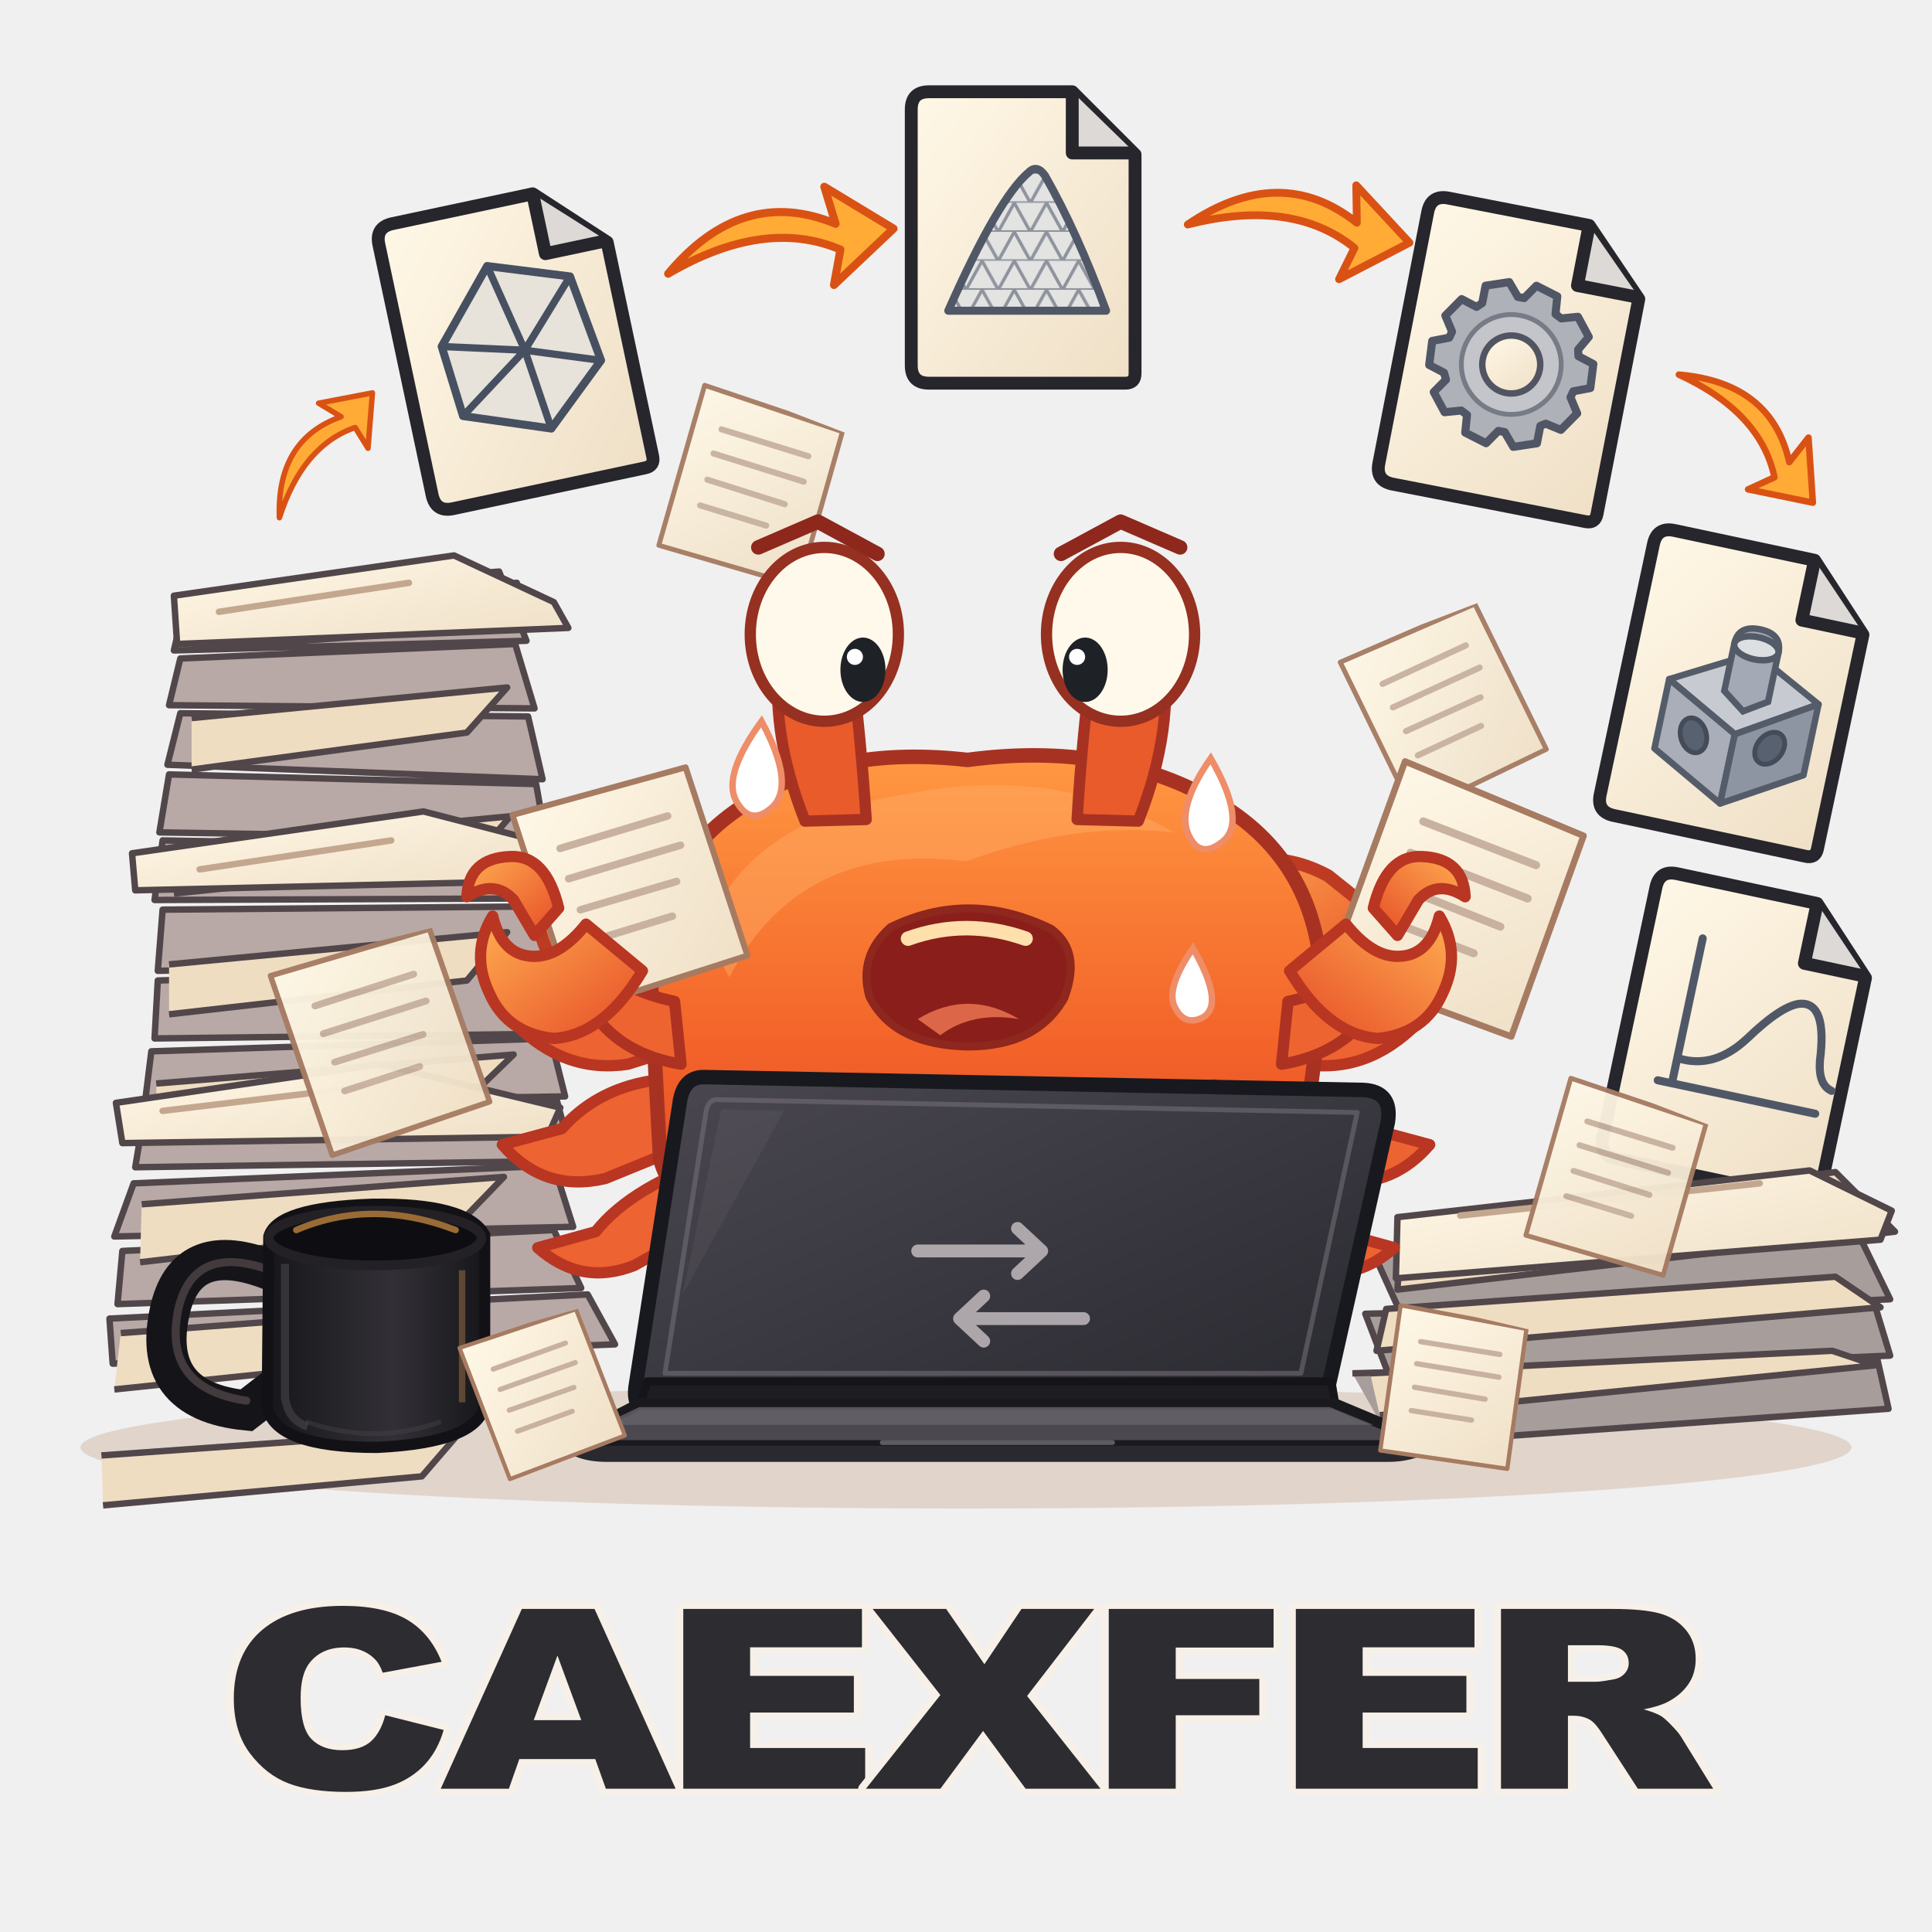
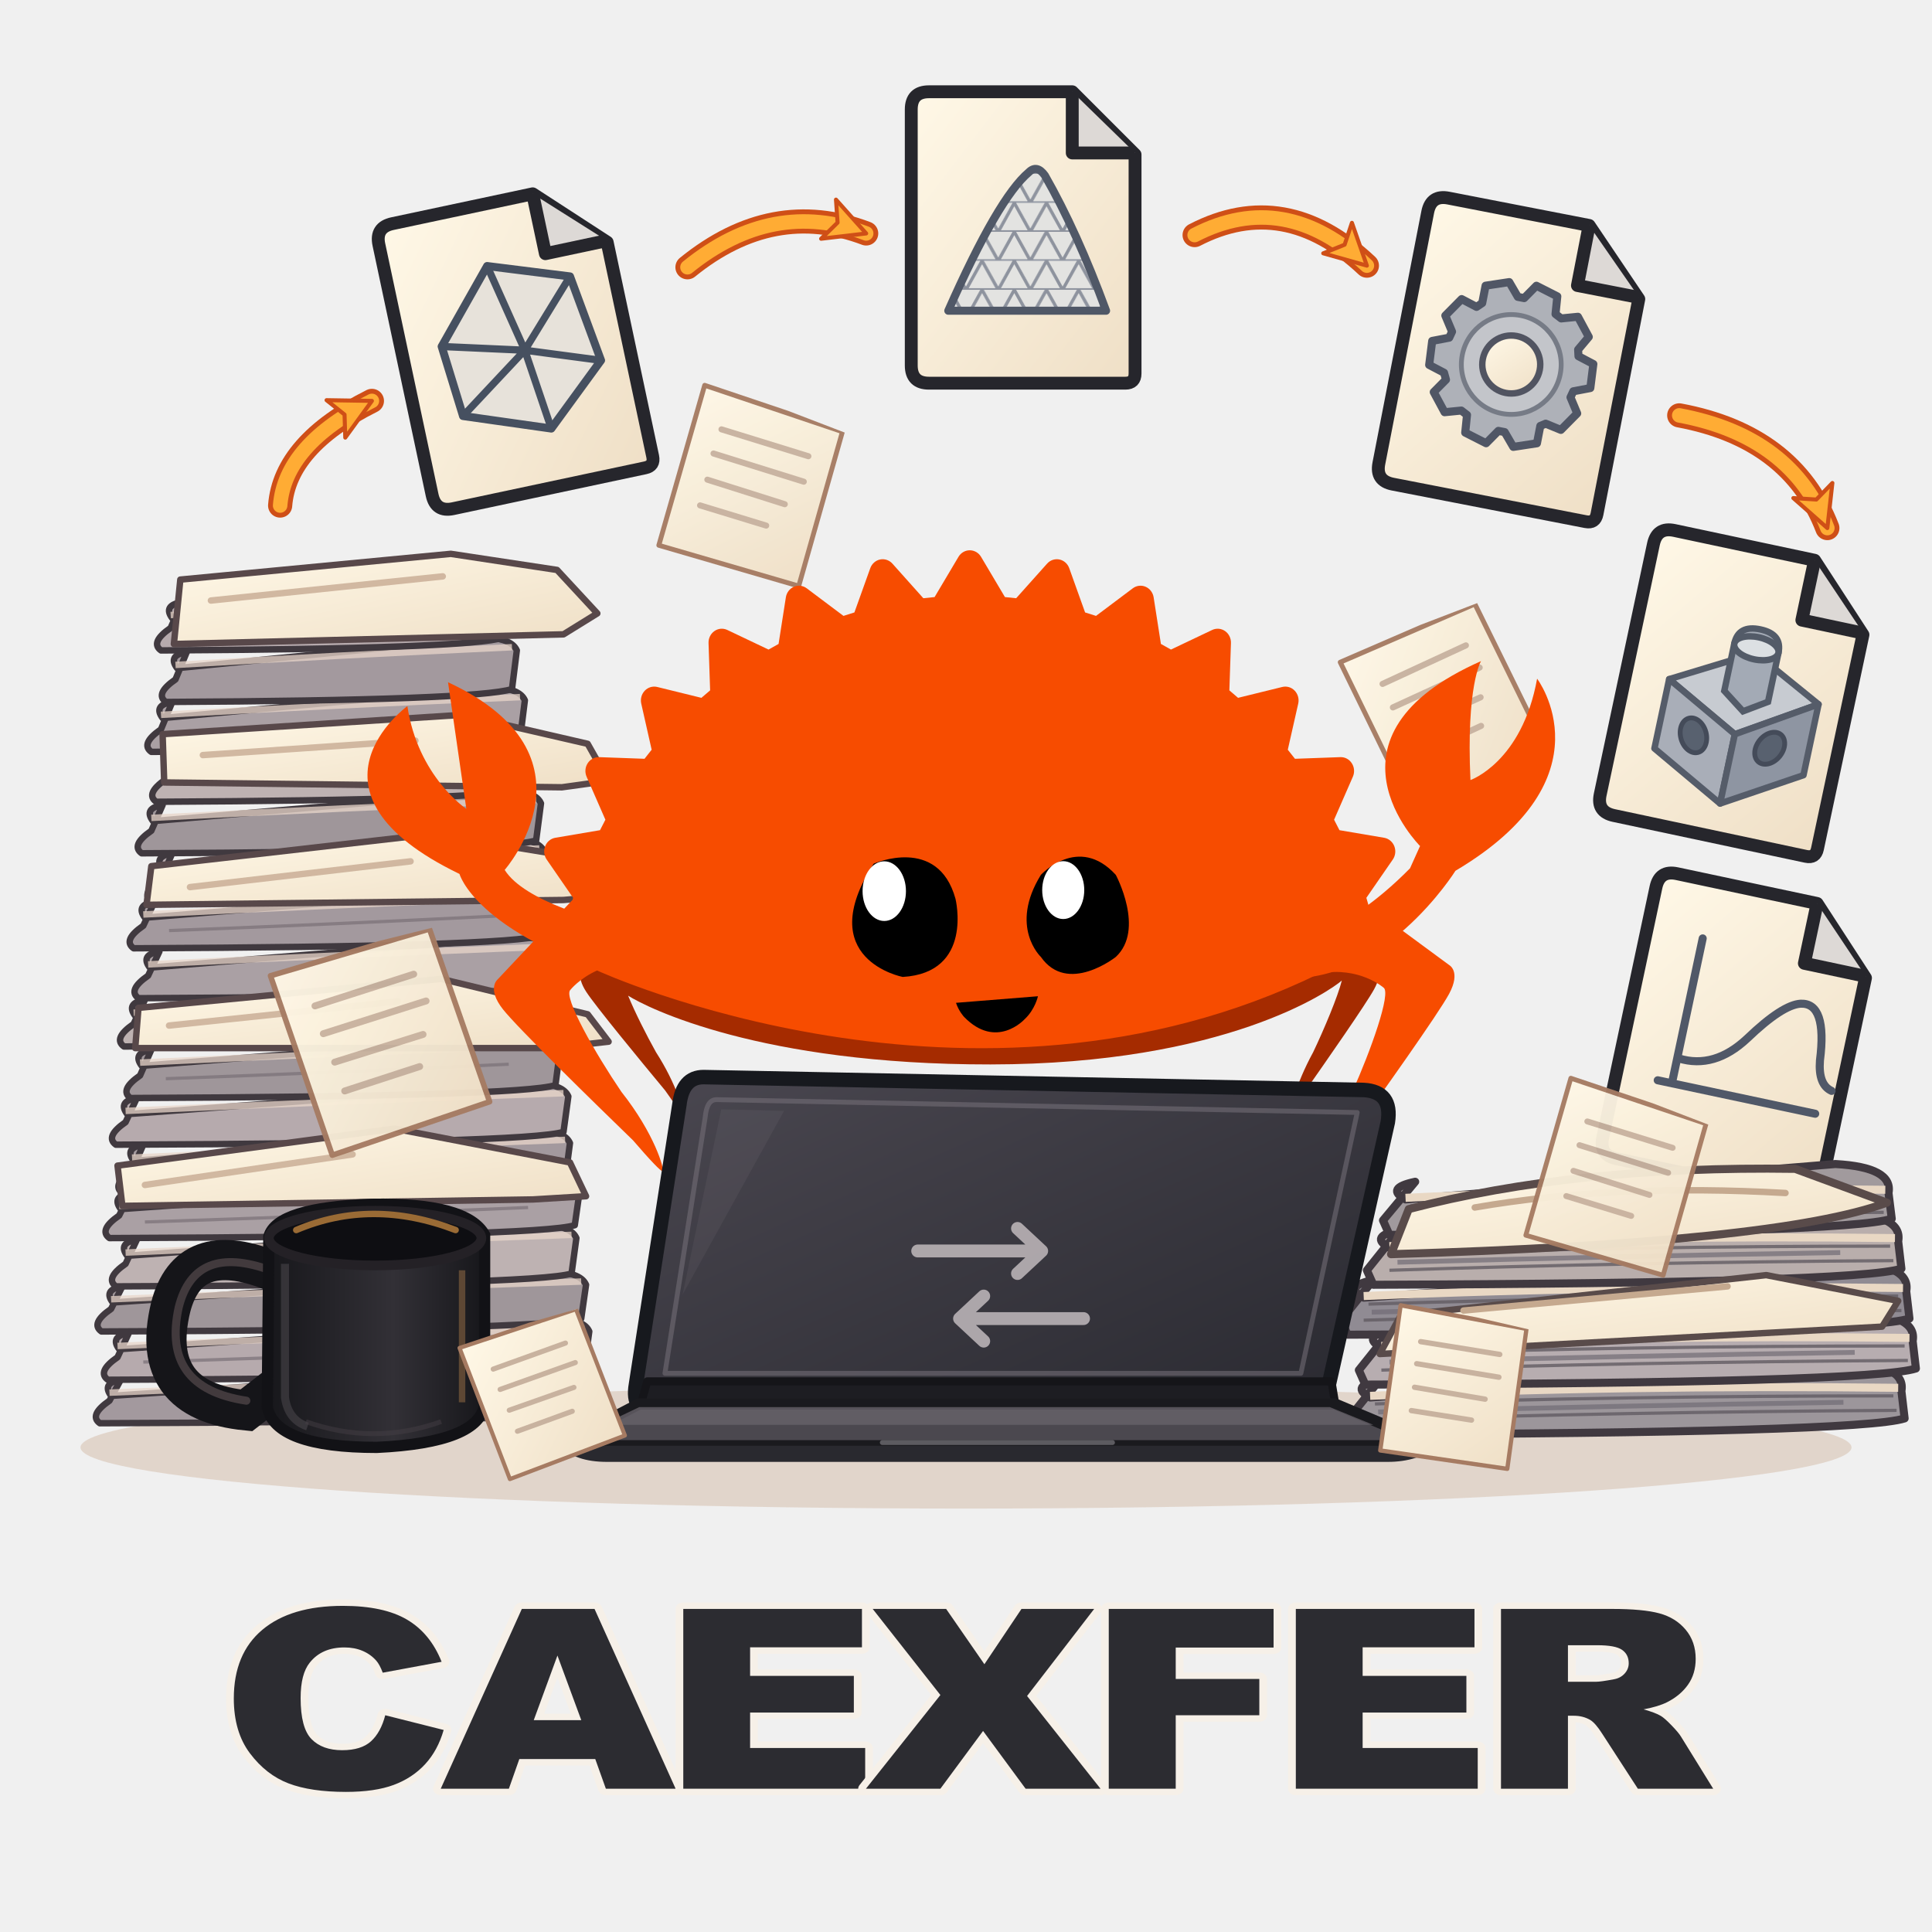
<svg xmlns="http://www.w3.org/2000/svg" xmlns:xlink="http://www.w3.org/1999/xlink" viewBox="0 0 1200 1200" role="img" aria-labelledby="title desc">
  <defs>
-     <linearGradient id="shell" x1="0" y1="0" x2="0" y2="1">
-       <stop stop-color="#ff9842" />
-       <stop offset=".55" stop-color="#f36329" />
-       <stop offset="1" stop-color="#d94325" />
-     </linearGradient>
-     <linearGradient id="claw" x1="0" y1="0" x2="1" y2="1">
-       <stop stop-color="#ffad51" />
-       <stop offset="1" stop-color="#e64b26" />
-     </linearGradient>
    <linearGradient id="mug-shade" x1="0" y1="0" x2="1" y2="0">
      <stop stop-color="#17171b" />
      <stop offset=".58" stop-color="#323036" />
      <stop offset="1" stop-color="#17171b" />
    </linearGradient>
    <linearGradient id="page" x1="0" y1="0" x2="1" y2="1">
      <stop stop-color="#fff8e7" />
      <stop offset="1" stop-color="#efdfc6" />
    </linearGradient>
    <linearGradient id="screen" x1="0" y1="0" x2="1" y2="1">
      <stop stop-color="#4a4750" />
      <stop offset="1" stop-color="#292930" />
    </linearGradient>
    <symbol id="file" viewBox="0 0 150 190">
      <path d="M17 5H106L145 44V180Q145 186 139 186H17Q6 186 6 175V16Q6 5 17 5Z" fill="url(#page)" stroke="#26262c" stroke-width="8" stroke-linejoin="round" />
      <path d="M106 5V43H145" fill="#ddd9d6" stroke="#26262c" stroke-width="8" stroke-linejoin="round" />
    </symbol>
    <symbol id="sheet" viewBox="0 0 140 145">
      <path d="M4 5 124 0 136 132 16 142Z" fill="url(#page)" stroke="#a67b62" stroke-width="4" stroke-linejoin="round" />
      <path d="M30 34 105 29M31 55 109 50M34 77 101 73M36 99 93 95" fill="none" stroke="#c8b29f" stroke-width="5" stroke-linecap="round" />
    </symbol>
-     <symbol id="arrow" viewBox="0 0 155 80">
-       <path d="M7 65Q53 10 111 34L104 11 147 37 110 72 114 50Q67 30 7 65Z" fill="#ffab36" stroke="#d95214" stroke-width="5" stroke-linejoin="round" />
-     </symbol>
+     <marker id="arrowhead" viewBox="0 0 30 30" refX="27" refY="15" markerWidth="30" markerHeight="30" orient="auto" markerUnits="userSpaceOnUse">
+       <path d="M2 2 27 15 2 28 8 15Z" fill="#ffac34" stroke="#cf4f17" stroke-width="2.5" stroke-linejoin="round" />
+     </marker>
    <pattern id="tri-mesh" width="20" height="18" patternUnits="userSpaceOnUse">
      <path d="M0 18 10 0 20 18M0 18h20" fill="none" stroke="#8d929d" stroke-width="2" />
    </pattern>
  </defs>
-   <g id="arrows">
-     <use xlink:href="#arrow" x="145" y="240" width="105" height="75" transform="rotate(-42 197 277)" />
-     <use xlink:href="#arrow" x="408" y="105" width="155" height="80" />
-     <use xlink:href="#arrow" x="735" y="95" width="150" height="80" transform="rotate(16 810 135)" />
-     <use xlink:href="#arrow" x="1030" y="225" width="125" height="85" transform="rotate(55 1092 267)" />
+   <g id="arrows" fill="none" stroke-linecap="round">
+     <path d="M174 314 Q177 276 231 249" stroke="#cf4f17" stroke-width="15" />
+     <path d="M174 314 Q177 276 231 249" stroke="#ffac34" stroke-width="9" marker-end="url(#arrowhead)" />
+     <path d="M427 166 Q480 123 538 145" stroke="#cf4f17" stroke-width="15" />
+     <path d="M427 166 Q480 123 538 145" stroke="#ffac34" stroke-width="9" marker-end="url(#arrowhead)" />
+     <path d="M742 146 Q798 117 849 165" stroke="#cf4f17" stroke-width="15" />
+     <path d="M742 146 Q798 117 849 165" stroke="#ffac34" stroke-width="9" marker-end="url(#arrowhead)" />
+     <path d="M1043 258 Q1113 271 1135 328" stroke="#cf4f17" stroke-width="15" />
+     <path d="M1043 258 Q1113 271 1135 328" stroke="#ffac34" stroke-width="9" marker-end="url(#arrowhead)" />
  </g>
  <g id="mesh-card" transform="rotate(-12 320 228)">
    <use xlink:href="#file" x="247" y="120" width="150" height="190" />
    <path d="M278 206 316 163 365 180 373 235 334 270 282 251Z" fill="#e7e2da" stroke="#465060" stroke-width="5" stroke-linejoin="round" />
    <path d="M278 206 328 219 316 163m12 56 37-39m-37 39 45 16m-45-16 6 51m-6-51-46 32m46-32-50-13" fill="none" stroke="#465060" stroke-width="4.5" stroke-linejoin="round" stroke-linecap="round" />
    <circle cx="328" cy="219" r="4" fill="#465060" />
  </g>
  <g id="triangle-card">
    <use xlink:href="#file" x="560" y="52" width="150" height="190" />
    <path d="M589 193Q620 123 639 107q5-5 10 2 20 35 38 84Z" fill="#e3e3e1" />
    <path d="M589 193Q620 123 639 107q5-5 10 2 20 35 38 84Z" fill="url(#tri-mesh)" />
    <path d="M589 193Q620 123 639 107q5-5 10 2 20 35 38 84Z" fill="none" stroke="#505867" stroke-width="5" stroke-linejoin="round" />
  </g>
  <g id="gear-card" transform="rotate(11 942 225)">
    <use xlink:href="#file" x="864" y="128" width="150" height="190" />
    <path d="M939 185 945 176 959 180 960 191 964 193 974 190 983 201 978 210 979 214 989 217 990 232 980 236 979 240 985 249 977 261 967 259 964 261 964 272 950 277 943 269 939 269 933 278 919 274 918 263 914 261 904 264 895 253 901 244 899 240 889 237 888 222 898 218 899 214 893 205 901 193 911 196 914 193 914 182 928 177 935 185Z" fill="#aeb1b8" stroke="#505665" stroke-width="5" stroke-linejoin="round" />
    <circle cx="939" cy="227" r="31" fill="#c3c5ca" stroke="#767b86" stroke-width="3" />
    <circle cx="939" cy="227" r="18" fill="url(#page)" stroke="#515461" stroke-width="4" />
  </g>
  <g id="cad-card" transform="rotate(12 1080 430)">
    <use xlink:href="#file" x="1003" y="335" width="150" height="190" />
    <path d="m1036 431 49-27 45 23-47 29Z" fill="#c7cbd1" stroke="#555c69" stroke-width="4" stroke-linejoin="round" />
    <path d="m1036 431 47 25v44l-47-25Z" fill="#a9aeb8" stroke="#555c69" stroke-width="4" stroke-linejoin="round" />
    <path d="m1083 456 47-29v45l-47 28Z" fill="#8e95a2" stroke="#555c69" stroke-width="4" stroke-linejoin="round" />
    <path d="M1071 431v-30q0-12 14-12t14 12v31l-14 9Z" fill="#a3aab5" stroke="#535b68" stroke-width="4" />
    <ellipse cx="1085" cy="401" rx="14" ry="7" fill="#dce0e3" stroke="#535b68" stroke-width="4" />
    <ellipse cx="1058" cy="462" rx="8" ry="11" transform="rotate(-27 1058 462)" fill="#58616f" stroke="#444b59" stroke-width="3" />
    <ellipse cx="1106" cy="460" rx="8" ry="11" transform="rotate(27 1106 460)" fill="#58616f" stroke="#444b59" stroke-width="3" />
  </g>
  <g id="plot-card" transform="rotate(12 1081 641)">
    <use xlink:href="#file" x="1005" y="548" width="150" height="190" />
    <path d="M1037 681h100m-91-1v-91" fill="none" stroke="#505868" stroke-width="5" stroke-linecap="round" stroke-linejoin="round" />
    <path d="M1047 665q23 2 39-21 17-25 28-28 16-4 19 32 2 15 11 17" fill="none" stroke="#505868" stroke-width="5" stroke-linecap="round" stroke-linejoin="round" />
  </g>
  <g id="paper-stacks">
    <ellipse cx="600" cy="899" rx="550" ry="38" fill="#d9c5b5" opacity=".62" />
-     <g stroke="#51474a" stroke-width="4" stroke-linejoin="round">
-       <path d="M68 819 365 804 382 835 70 847ZM76 777 344 764 361 800 73 810ZM83 735 344 724 356 762 71 768ZM89 695 346 684 356 721 84 725ZM94 653 342 645 351 681 90 685ZM98 609 340 602 350 642 96 645ZM101 565 335 563 345 598 98 603ZM101 522 334 526 340 558 96 559ZM105 481 333 487 339 521 99 517ZM112 443 328 445 337 484 104 475ZM112 409 320 400 332 440 105 438ZM116 370 310 355 327 398 108 404Z" fill="#b8a9a6" />
-       <path d="m132 380 189-18-24 28-178 13m0 43 196-19-25 28-171 23m-22 50 220-21-25 29-184 19m-3 44 210-20-25 30-185 21m-8 43 222-18-31 30-190 20m-10 43 225-17-29 30-197 23m-12 44 225-17-27 31-202 21m-8 41 224-16-25 29-198 18" fill="#efddc2" />
-       <path d="m853 778 302-10 19 39-302 13Zm-5 38 316-7 10 33-311 13Zm-8 37 326-9 7 31-308 22" fill="#a79e9c" />
-       <path d="m870 764 270-36 37 37-309 36Zm-9 49 279-20 28 19-313 27Zm-10 40 287-14 27 9-308 31" fill="#efddc2" />
-     </g>
-     <g fill="url(#page)" stroke="#51474a" stroke-width="4" stroke-linejoin="round">
-       <path d="M108 370 282 345l62 29 9 16-243 10Z" />
-       <path d="M82 530 263 504l89 23-8 20-260 6Z" />
-       <path d="M72 685 236 661l112 27-8 18-264 4Z" />
-       <path d="M868 756 1124 727l51 25-7 18-301 24Z" />
-     </g>
-     <path d="m136 380 118-18m-130 178 119-18m-142 168 125-15m681 80 186-20" fill="none" stroke="#c4a78f" stroke-width="4" stroke-linecap="round" />
+     <g id="left-stack" stroke-linejoin="round">
+       <path d="M75 857 Q63 859 69 867 L351 848 Q366 849 369 856 L366 876 Q344 883 62 884 Q55 879 68 870Z" fill="#a3999e" stroke="#40393f" stroke-width="4" />
+       <path d="M68 865 Q213 859 366 854" fill="none" stroke="#e8d6c9" stroke-width="4" opacity=".75" />
+       <path d="M80 828 Q68 830 74 838 L348 819 Q363 820 366 827 L363 849 Q341 856 67 857 Q60 852 73 843Z" fill="#b6aaad" stroke="#40393f" stroke-width="4" />
+       <path d="M73 836 Q214 830 363 825" fill="none" stroke="#e8d6c9" stroke-width="4" opacity=".75" />
+       <path d="M89 846 Q214 842 334 837" fill="none" stroke="#796f76" stroke-width="2" opacity=".7" />
+       <path d="M76 799 Q64 801 70 809 L346 790 Q361 791 364 798 L361 819 Q339 826 63 827 Q56 822 69 813Z" fill="#9f969a" stroke="#40393f" stroke-width="4" />
+       <path d="M69 807 Q211 801 361 796" fill="none" stroke="#e8d6c9" stroke-width="4" opacity=".75" />
+       <path d="M85 770 Q73 772 79 780 L340 761 Q355 762 358 769 L355 791 Q333 798 72 799 Q65 794 78 785Z" fill="#beb2b2" stroke="#40393f" stroke-width="4" />
+       <path d="M78 778 Q212 772 355 767" fill="none" stroke="#e8d6c9" stroke-width="4" opacity=".75" />
+       <path d="M81 741 Q69 743 75 751 L342 732 Q357 733 360 740 L357 761 Q335 768 68 769 Q61 764 74 755Z" fill="#aaa0a4" stroke="#40393f" stroke-width="4" />
+       <path d="M74 749 Q211 743 357 738" fill="none" stroke="#e8d6c9" stroke-width="4" opacity=".75" />
+       <path d="M90 759 Q211 755 328 750" fill="none" stroke="#796f76" stroke-width="2" opacity=".7" />
+       <path d="M89 711 Q77 713 83 721 L336 702 Q351 703 354 710 L351 733 Q329 740 76 741 Q69 736 82 727Z" fill="#a3999e" stroke="#40393f" stroke-width="4" />
+       <path d="M82 719 Q212 713 351 708" fill="none" stroke="#e8d6c9" stroke-width="4" opacity=".75" />
+       <path d="M85 682 Q73 684 79 692 L335 673 Q350 674 353 681 L350 703 Q328 710 72 711 Q65 706 78 697Z" fill="#b6aaad" stroke="#40393f" stroke-width="4" />
+       <path d="M78 690 Q210 684 350 679" fill="none" stroke="#e8d6c9" stroke-width="4" opacity=".75" />
+       <path d="M94 652 Q82 654 88 662 L330 643 Q345 644 348 651 L345 674 Q323 681 81 682 Q74 677 87 668Z" fill="#9f969a" stroke="#40393f" stroke-width="4" />
+       <path d="M87 660 Q212 654 345 649" fill="none" stroke="#e8d6c9" stroke-width="4" opacity=".75" />
+       <path d="M103 670 Q212 666 316 661" fill="none" stroke="#796f76" stroke-width="2" opacity=".7" />
+       <path d="M90 621 Q78 623 84 631 L331 612 Q346 613 349 620 L346 642 Q324 649 77 650 Q70 645 83 636Z" fill="#beb2b2" stroke="#40393f" stroke-width="4" />
+       <path d="M83 629 Q210 623 346 618" fill="none" stroke="#e8d6c9" stroke-width="4" opacity=".75" />
+       <path d="M99 591 Q87 593 93 601 L325 582 Q340 583 343 590 L340 612 Q318 619 86 620 Q79 615 92 606Z" fill="#aaa0a4" stroke="#40393f" stroke-width="4" />
+       <path d="M92 599 Q212 593 340 588" fill="none" stroke="#e8d6c9" stroke-width="4" opacity=".75" />
+       <path d="M96 560 Q84 562 90 570 L322 551 Q337 552 340 559 L337 581 Q315 588 83 589 Q76 584 89 575Z" fill="#a3999e" stroke="#40393f" stroke-width="4" />
+       <path d="M89 568 Q209 562 337 557" fill="none" stroke="#e8d6c9" stroke-width="4" opacity=".75" />
+       <path d="M105 578 Q209 574 308 569" fill="none" stroke="#796f76" stroke-width="2" opacity=".7" />
+       <path d="M107 530 Q95 532 101 540 L320 521 Q335 522 338 529 L335 552 Q313 559 94 560 Q87 555 100 546Z" fill="#b6aaad" stroke="#40393f" stroke-width="4" />
+       <path d="M100 538 Q213 532 335 527" fill="none" stroke="#e8d6c9" stroke-width="4" opacity=".75" />
+       <path d="M101 500 Q89 502 95 510 L318 491 Q333 492 336 499 L333 522 Q311 529 88 530 Q81 525 94 516Z" fill="#9f969a" stroke="#40393f" stroke-width="4" />
+       <path d="M94 508 Q209 502 333 497" fill="none" stroke="#e8d6c9" stroke-width="4" opacity=".75" />
+       <path d="M110 468 Q98 470 104 478 L310 459 Q325 460 328 467 L325 490 Q303 497 97 498 Q90 493 103 484Z" fill="#beb2b2" stroke="#40393f" stroke-width="4" />
+       <path d="M103 476 Q210 470 325 465" fill="none" stroke="#e8d6c9" stroke-width="4" opacity=".75" />
+       <path d="M119 486 Q210 482 296 477" fill="none" stroke="#796f76" stroke-width="2" opacity=".7" />
+       <path d="M107 436 Q95 438 101 446 L308 427 Q323 428 326 435 L323 459 Q301 466 94 467 Q87 462 100 453Z" fill="#aaa0a4" stroke="#40393f" stroke-width="4" />
+       <path d="M100 444 Q207 438 323 433" fill="none" stroke="#e8d6c9" stroke-width="4" opacity=".75" />
+       <path d="M116 405 Q104 407 110 415 L303 396 Q318 397 321 404 L318 428 Q296 435 103 436 Q96 431 109 422Z" fill="#a3999e" stroke="#40393f" stroke-width="4" />
+       <path d="M109 413 Q209 407 318 402" fill="none" stroke="#e8d6c9" stroke-width="4" opacity=".75" />
+       <path d="M113 374 Q101 376 107 384 L298 365 Q313 366 316 373 L313 396 Q291 403 100 404 Q93 399 106 390Z" fill="#b6aaad" stroke="#40393f" stroke-width="4" />
+       <path d="M106 382 Q205 376 313 371" fill="none" stroke="#e8d6c9" stroke-width="4" opacity=".75" />
+       <path d="M122 392 Q205 388 284 383" fill="none" stroke="#796f76" stroke-width="2" opacity=".7" />
+       <path d="M112 360 280 344 346 354 371 381 350 394 108 400Z" fill="url(#page)" stroke="#58484a" stroke-width="4" />
+       <path d="M101 456 287 444 365 462 378 485 349 489 102 486Z" fill="url(#page)" stroke="#58484a" stroke-width="4" />
+       <path d="M94 538 269 518 373 535 385 556 350 559 91 562Z" fill="url(#page)" stroke="#58484a" stroke-width="4" />
+       <path d="M86 626 274 608 365 630 378 647 342 651 84 651Z" fill="url(#page)" stroke="#58484a" stroke-width="4" />
+       <path d="M73 724 245 701 354 722 364 743 331 745 76 749Z" fill="url(#page)" stroke="#58484a" stroke-width="4" />
+       <path d="M131 373 275 358m-149 111 132-9m-140 91 137-16m-150 102 142-15m-157 114 129-19" fill="none" stroke="#c7aa92" stroke-width="4" stroke-linecap="round" opacity=".8" />
+     </g>
+     <g id="right-stack" stroke-linejoin="round">
+       <path d="M857 857 Q838 861 851 868 L1148 846 Q1184 848 1181 864 L1183 881 Q1155 890 841 891 L837 882Z" fill="#9c969b" stroke="#403940" stroke-width="5" />
+       <path d="M851 867 Q1009 860 1179 862" fill="none" stroke="#e9d8c4" stroke-width="5" />
+       <path d="M854 872 Q1009 867 1176 867 M851 882 Q1009 877 1178 876" fill="none" stroke="#615b63" stroke-width="2" opacity=".8" />
+       <path d="M856 877 Q1009 873 1145 871" fill="none" stroke="#706b75" stroke-width="3" opacity=".7" />
+       <path d="M864 826 Q845 830 858 837 L1155 815 Q1191 817 1188 833 L1190 850 Q1162 859 848 860 L844 851Z" fill="#b7adb0" stroke="#403940" stroke-width="5" />
+       <path d="M858 836 Q1016 829 1186 831" fill="none" stroke="#e9d8c4" stroke-width="5" />
+       <path d="M861 841 Q1016 836 1183 836 M858 851 Q1016 846 1185 845" fill="none" stroke="#615b63" stroke-width="2" opacity=".8" />
+       <path d="M863 846 Q1016 842 1152 840" fill="none" stroke="#706b75" stroke-width="3" opacity=".7" />
+       <path d="M853 795 Q834 799 847 806 L1151 784 Q1187 786 1184 802 L1186 819 Q1158 828 837 829 L833 820Z" fill="#908b93" stroke="#403940" stroke-width="5" />
+       <path d="M847 805 Q1009 798 1182 800" fill="none" stroke="#e9d8c4" stroke-width="5" />
+       <path d="M850 810 Q1009 805 1179 805 M847 820 Q1009 815 1181 814" fill="none" stroke="#615b63" stroke-width="2" opacity=".8" />
+       <path d="M852 815 Q1009 811 1148 809" fill="none" stroke="#706b75" stroke-width="3" opacity=".7" />
+       <path d="M869 764 Q850 768 863 775 L1146 753 Q1182 755 1179 771 L1181 788 Q1153 797 853 798 L849 789Z" fill="#b9aeac" stroke="#403940" stroke-width="5" />
+       <path d="M863 774 Q1014 767 1177 769" fill="none" stroke="#e9d8c4" stroke-width="5" />
+       <path d="M866 779 Q1014 774 1174 774 M863 789 Q1014 784 1176 783" fill="none" stroke="#615b63" stroke-width="2" opacity=".8" />
+       <path d="M868 784 Q1014 780 1143 778" fill="none" stroke="#706b75" stroke-width="3" opacity=".7" />
+       <path d="M879 734 Q860 738 873 745 L1140 723 Q1176 725 1173 741 L1175 757 Q1147 766 863 767 L859 758Z" fill="#a19a9d" stroke="#403940" stroke-width="5" />
+       <path d="M873 744 Q1016 737 1171 739" fill="none" stroke="#e9d8c4" stroke-width="5" />
+       <path d="M876 749 Q1016 744 1168 744 M873 759 Q1016 754 1170 753" fill="none" stroke="#615b63" stroke-width="2" opacity=".8" />
+       <path d="M875 751 Q978 724 1115 726 L1172 747 Q1104 772 864 779Z" fill="url(#page)" stroke="#594b4a" stroke-width="5" />
+       <path d="M870 817 1097 792 1179 808 1169 824 857 841Z" fill="url(#page)" stroke="#594b4a" stroke-width="4" />
+       <path d="M916 750 Q1003 735 1109 741m-200 73 164-15" fill="none" stroke="#c5a98f" stroke-width="4" stroke-linecap="round" />
+     </g>
  </g>
  <g id="loose-papers" opacity=".96">
    <use xlink:href="#sheet" x="413" y="250" width="106" height="109" transform="rotate(21 466 304)" />
    <use xlink:href="#sheet" x="844" y="386" width="107" height="110" transform="rotate(-21 898 441)" />
    <use xlink:href="#sheet" x="941" y="680" width="125" height="107" transform="rotate(21 1003 733)" />
    <use xlink:href="#sheet" x="177" y="586" width="120" height="125" transform="rotate(-14 237 649)" />
  </g>
-   <g id="crab">
-     <g id="crab-legs" fill="#ed6331" stroke="#b93622" stroke-width="7" stroke-linejoin="round">
-       <path d="M449 611q-59-19-91 15l-38 10q31 31 70 25l64-20Z" />
-       <path d="M438 670q-58-4-89 31l-37 10q26 30 64 21l76-31Z" />
-       <path d="M449 718q-56 18-79 47l-36 10q27 24 60 11l66-37Z" />
-       <g transform="translate(1200 0) scale(-1 1)">
-         <path d="M449 611q-59-19-91 15l-38 10q31 31 70 25l64-20Z" />
-         <path d="M438 670q-58-4-89 31l-37 10q26 30 64 21l76-31Z" />
-         <path d="M449 718q-56 18-79 47l-36 10q27 24 60 11l66-37Z" />
-       </g>
-     </g>
-     <g id="crab-arms" fill="url(#claw)" stroke="#bd3b23" stroke-width="8" stroke-linejoin="round">
-       <path d="M472 551q-53-31-97-7l-40 32q8 39 49 35l92 12Z" />
-       <path d="M728 551q53-31 97-7l40 32q-8 39-49 35l-92 12Z" />
-     </g>
-     <g id="crab-shell">
-       <path d="M405 625q-6-89 64-129 52-33 132-24 90-12 156 27 67 40 64 126l-13 95q-30 70-205 76-172-4-193-76Z" fill="url(#shell)" stroke="#a83222" stroke-width="9" stroke-linejoin="round" />
-       <path d="M438 580q25-71 126-87 92-18 165 24-61-7-129 18-103-13-147 72Z" fill="#ffae66" opacity=".45" />
-       <path d="M446 673q22 61 60 81m248-80q-22 61-60 81" fill="none" stroke="#c4472b" stroke-width="8" stroke-linecap="round" opacity=".75" />
-       <path d="M419 622q-33-7-46-24l-4 32q18 25 54 31Zm381 0q33-7 46-24l4 32q-18 25-54 31Z" fill="#ee6430" stroke="#ad3222" stroke-width="7" stroke-linejoin="round" />
-     </g>
-     <g id="crab-face">
-       <path d="M500 510q-23-58-15-109l43 3q7 57 10 105Zm169-1q3-51 10-105l43-3q8 51-15 109Z" fill="#e95b2b" stroke="#a83222" stroke-width="7" stroke-linejoin="round" />
-       <ellipse cx="512" cy="394" rx="46" ry="54" fill="#fff9eb" stroke="#963020" stroke-width="7" />
-       <ellipse cx="696" cy="394" rx="46" ry="54" fill="#fff9eb" stroke="#963020" stroke-width="7" />
-       <ellipse cx="536" cy="416" rx="14" ry="20" fill="#1e2226" />
-       <ellipse cx="674" cy="416" rx="14" ry="20" fill="#1e2226" />
-       <circle cx="531" cy="408" r="5" fill="#fff" />
-       <circle cx="669" cy="408" r="5" fill="#fff" />
-       <path d="m471 340 37-16 37 20m114 0 37-20 37 16" fill="none" stroke="#8e281c" stroke-width="9" stroke-linecap="round" stroke-linejoin="round" />
-       <path d="M553 576q49-24 100 1 19 14 8 43-17 30-60 30-46-1-61-31-7-25 13-43Z" fill="#8a1e1a" stroke="#8e271d" stroke-width="5" />
-       <path d="M564 583q36-13 73 0" fill="none" stroke="#ffdfab" stroke-width="9" stroke-linecap="round" />
-       <path d="M570 633q31-19 63 0-29-5-49 10Z" fill="#dc6748" />
-       <path d="M473 448q-24 33-16 49 9 17 23 4 14-14-7-53Zm279 23q-21 30-14 47 7 16 21 5 16-12-7-52Zm-11 118q-16 23-12 35 6 14 18 8 14-8-6-43Z" fill="#fff" stroke="#ee8d68" stroke-width="4" />
-     </g>
-     <g id="crab-papers">
-       <use xlink:href="#sheet" x="327" y="466" width="130" height="175" transform="rotate(-13 392 553)" />
-       <use xlink:href="#sheet" x="834" y="477" width="140" height="170" transform="rotate(25 904 562)" />
-     </g>
-     <g id="crab-claws" fill="url(#claw)" stroke="#b93622" stroke-width="7" stroke-linejoin="round">
-       <path d="M399 603q-24 40-55 42-29-3-40-28-12-25 2-48 6 25 26 25 16 0 32-20Z" />
-       <path d="M347 564q-8-33-30-32-26 1-27 25 17-11 29 2l13 22Z" />
-       <g transform="translate(1200 0) scale(-1 1)">
-         <path d="M399 603q-24 40-55 42-29-3-40-28-12-25 2-48 6 25 26 25 16 0 32-20Z" />
-         <path d="M347 564q-8-33-30-32-26 1-27 25 17-11 29 2l13 22Z" />
-       </g>
+   <g id="ferris" transform="translate(220 285) scale(0.63)" style="fill-rule:evenodd;clip-rule:evenodd;stroke-linejoin:round">
+     <g transform="matrix(1,0,0,1,1009.4,506.362)">
+       <path d="M0,-7.203L-12.072,-32.209C-12.009,-33.156 -11.961,-34.107 -11.961,-35.062C-11.961,-63.408 -41.439,-89.533 -91.03,-110.451L-91.03,-93.058C-95.866,-94.977 -100.901,-96.845 -106.147,-98.651L-106.147,-106.759C-177.021,-132.319 -282.53,-148.537 -400.388,-148.537C-503.361,-148.537 -596.917,-136.157 -666.179,-115.983L-666.179,-87.737L-666.181,-87.737L-666.181,-121.925C-737.141,-99.375 -781.135,-68.048 -781.135,-33.41C-781.135,-27.95 -780.034,-22.572 -777.918,-17.297L-785.146,-4.43C-785.146,-4.43 -790.938,3.082 -780.74,18.932C-771.746,32.909 -726.692,87.617 -702.913,116.267C-692.699,130.954 -685.772,140.001 -685.167,139.126C-684.212,137.74 -691.518,110.165 -711.802,78.703C-721.268,61.808 -732.57,39.42 -739.356,22.884C-720.414,34.874 -609.126,90.913 -382.124,90.685C-150.13,90.453 -47.009,17.834 -35.691,7.948C-39.646,23.837 -53.159,55.981 -63.936,78.586C-81.642,110.917 -88.056,139.064 -87.232,140.456C-86.708,141.334 -80.667,132.015 -71.756,116.913C-51.025,87.37 -11.739,30.974 -3.889,16.608C5.007,0.323 0,-7.203 0,-7.203" style="fill:rgb(165,43,0);fill-rule:nonzero;" />
+     </g>
+     <g transform="matrix(1,0,0,1,1079.49,294.885)">
+       <path d="M0,204.135L-79.343,145.689C-80.088,143.089 -80.833,140.488 -81.603,137.908L-55.541,100.154C-52.881,96.314 -52.345,91.322 -54.072,86.943C-55.803,82.585 -59.587,79.461 -64.062,78.696L-108.128,71.217C-109.837,67.732 -111.626,64.301 -113.422,60.898L-94.907,18.51C-93.004,14.193 -93.402,9.175 -95.929,5.256C-98.446,1.319 -102.715,-0.981 -107.267,-0.802L-151.991,0.823C-154.306,-2.193 -156.658,-5.18 -159.058,-8.114L-148.78,-53.546C-147.738,-58.158 -149.054,-62.989 -152.267,-66.34C-155.462,-69.679 -160.105,-71.062 -164.52,-69.979L-208.082,-59.27C-210.902,-61.763 -213.77,-64.223 -216.67,-66.635L-215.103,-113.276C-214.935,-117.997 -217.136,-122.484 -220.915,-125.105C-224.692,-127.741 -229.485,-128.137 -233.616,-126.179L-274.254,-106.858C-277.527,-108.736 -280.819,-110.595 -284.146,-112.395L-291.327,-158.356C-292.056,-163.012 -295.051,-166.968 -299.246,-168.774C-303.431,-170.591 -308.222,-170.002 -311.894,-167.238L-348.126,-140.053C-351.695,-141.238 -355.279,-142.373 -358.905,-143.46L-374.522,-187.045C-376.11,-191.488 -379.772,-194.751 -384.238,-195.669C-388.688,-196.578 -393.266,-195.037 -396.352,-191.589L-426.851,-157.47C-430.536,-157.893 -434.228,-158.28 -437.927,-158.601L-461.476,-198.277C-463.86,-202.295 -468.073,-204.741 -472.615,-204.741C-477.144,-204.741 -481.365,-202.295 -483.733,-198.277L-507.288,-158.601C-510.989,-158.28 -514.696,-157.893 -518.376,-157.47L-548.875,-191.589C-551.965,-195.037 -556.559,-196.578 -560.997,-195.669C-565.457,-194.739 -569.125,-191.488 -570.704,-187.045L-586.333,-143.46C-589.954,-142.373 -593.538,-141.23 -597.113,-140.053L-633.333,-167.238C-637.016,-170.012 -641.811,-170.599 -646.001,-168.774C-650.182,-166.968 -653.189,-163.012 -653.914,-158.356L-661.1,-112.395C-664.422,-110.595 -667.714,-108.746 -670.995,-106.858L-711.629,-126.179C-715.756,-128.145 -720.574,-127.741 -724.333,-125.105C-728.106,-122.484 -730.313,-117.997 -730.143,-113.276L-728.581,-66.635C-731.475,-64.223 -734.337,-61.763 -737.172,-59.27L-780.726,-69.979C-785.149,-71.053 -789.788,-69.679 -792.991,-66.34C-796.212,-62.989 -797.517,-58.158 -796.482,-53.546L-786.225,-8.114C-788.603,-5.169 -790.958,-2.193 -793.267,0.823L-837.991,-0.802C-842.504,-0.937 -846.812,1.319 -849.334,5.256C-851.861,9.175 -852.244,14.193 -850.363,18.51L-831.835,60.898C-833.634,64.301 -835.421,67.732 -837.144,71.217L-881.207,78.696C-885.686,79.45 -889.459,82.572 -891.201,86.943C-892.929,91.322 -892.368,96.314 -889.727,100.154L-863.661,137.908C-863.862,138.575 -864.048,139.247 -864.248,139.916L-937.944,218.201C-937.944,218.201 -949.24,227.052 -932.797,247.855C-918.297,266.206 -843.846,338.951 -804.526,377.06C-787.92,396.408 -776.542,408.389 -775.354,407.353C-773.478,405.708 -783.326,370.506 -816.036,329.204C-841.252,292.148 -873.977,235.155 -866.303,228.586C-866.303,228.586 -857.574,217.505 -840.061,209.529C-839.42,210.041 -840.723,209.022 -840.061,209.529C-840.061,209.529 -470.466,380.02 -127.632,212.413C-88.468,205.388 -64.759,226.368 -64.759,226.368C-56.583,231.108 -77.755,289.712 -95.166,328.505C-118.845,372.555 -122.317,406.927 -120.31,408.119C-119.042,408.876 -110.427,395.766 -98.138,374.902C-67.814,332.649 -10.492,252.1 0,232.534C11.895,210.352 0,204.135 0,204.135" style="fill:rgb(247,76,0);fill-rule:nonzero;" />
+     </g>
+     <g transform="matrix(1,0,0,1,917.896,244.679)">
+       <path d="M0,232.466C0,232.466 53.179,230 123.032,159.004L132.93,137.025C132.93,137.025 24.513,29.177 193.048,-45.266C193.048,-45.266 178.293,-21.154 182.622,72.006C182.622,72.006 233.437,54.357 248.336,-27.934C248.336,-27.934 322.456,69.79 167.834,161.443C167.834,161.443 95.294,277.732 -6.971,266.593L0,232.466Z" style="fill:rgb(247,76,0);fill-rule:nonzero;" />
+     </g>
+     <g transform="matrix(1,0,0,1,676.997,488.361)">
+       <path d="M0,-78.192C0,-78.192 36.935,-118.635 73.871,-78.192C73.871,-78.192 102.893,-24.265 73.871,2.695C73.871,2.695 26.384,40.443 0,2.695C0,2.695 -31.658,-26.964 0,-78.192" style="fill-rule:nonzero;" />
+     </g>
+     <g transform="matrix(1,0,0,1,719.761,425.169)">
+       <path d="M0,0.004C0,15.75 -9.282,28.518 -20.732,28.518C-32.18,28.518 -41.462,15.75 -41.462,0.004C-41.462,-15.746 -32.18,-28.514 -20.732,-28.514C-9.282,-28.514 0,-15.746 0,0.004" style="fill:white;fill-rule:nonzero;" />
+     </g>
+     <g transform="matrix(1,0,0,1,512.148,482.736)">
+       <path d="M0,-83.609C0,-83.609 63.355,-111.661 80.648,-49.047C80.648,-49.047 98.762,23.933 28.618,28.052C28.618,28.052 -60.826,10.824 0,-83.609" style="fill-rule:nonzero;" />
+     </g>
+     <g transform="matrix(1,0,0,1,543.968,426.204)">
+       <path d="M0,0.002C0,16.241 -9.572,29.411 -21.381,29.411C-33.185,29.411 -42.76,16.241 -42.76,0.002C-42.76,-16.242 -33.185,-29.409 -21.381,-29.409C-9.572,-29.409 0,-16.242 0,0.002" style="fill:white;fill-rule:nonzero;" />
+     </g>
+     <g transform="matrix(1,0,0,1,593.317,576.574)">
+       <path d="M0,-40.271L80.796,-46.755C80.796,-46.755 78.058,-33.749 67.517,-23.986C67.517,-23.986 39.727,6.484 7.844,-26.519C7.844,-26.519 2.627,-32.148 0,-40.271" style="fill-rule:nonzero;" />
+     </g>
+     <g transform="matrix(1,0,0,1,269.796,270.778)">
+       <path d="M0,190.741C-0.667,190.741 -1.321,190.79 -1.973,190.842C-28.207,184.871 -101.946,165.657 -121.437,134.479C-121.437,134.479 -22.21,21.607 -177.297,-50.54L-159.24,74.338C-159.24,74.338 -207.049,42.389 -217.366,-27.008C-217.366,-27.008 -333.789,57.486 -165.982,138.466C-165.982,138.466 -150.762,195.653 -4.633,241.281L-4.526,240.846C-3.055,241.118 -1.549,241.281 0,241.281C13.808,241.281 25.003,229.969 25.003,216.01C25.003,202.054 13.808,190.741 0,190.741" style="fill:rgb(247,76,0);fill-rule:nonzero;" />
    </g>
  </g>
  <g id="laptop" stroke-linejoin="round">
    <path d="M437 669 847 677q18 1 15 20l-38 169q-2 11-13 11H407q-15 0-12-17l27-174q2-17 15-17Z" fill="url(#screen)" stroke="#17191e" stroke-width="9" />
    <path d="M445 683 843 691l-35 162H413l25-159q1-11 7-11Z" fill="none" stroke="#77717a" stroke-width="3" opacity=".55" />
    <path d="M448 689 487 690 424 804Z" fill="#918990" opacity=".11" />
    <g fill="none" stroke="#b9b2b6" stroke-width="8" stroke-linecap="round" stroke-linejoin="round" opacity=".9">
      <path d="M570 777h77l-15-14m15 14-15 14" />
      <path d="M673 819h-77l15-14m-15 14 15 14" />
    </g>
    <path d="M402 858h425l3 18H397Z" fill="#1d1d22" stroke="#151519" stroke-width="5" />
    <path d="M397 872h432l62 26H347Z" fill="#4b484f" stroke="#1a1a1e" stroke-width="7" />
    <path d="M397 874h429l27 11H374Z" fill="#68636a" opacity=".78" />
    <path d="M348 898h545q-12 10-31 10H377q-20 0-29-10Z" fill="#29292f" />
    <path d="M548 896h143" stroke="#929096" stroke-width="3" stroke-linecap="round" opacity=".55" />
  </g>
  <g id="mug">
    <path d="M168 789q-51-20-62 23-14 58 47 64l22-17" fill="none" stroke="#151519" stroke-width="25" stroke-linecap="round" />
    <path d="M168 789q-47-17-57 23-11 50 42 58" fill="none" stroke="#51474a" stroke-width="5" stroke-linecap="round" opacity=".75" />
    <path d="M167 768q5-18 64-20 59-1 70 19v105q-3 24-67 27-63 0-68-25Z" fill="url(#mug-shade)" stroke="#121216" stroke-width="7" />
    <ellipse cx="233" cy="769" rx="66" ry="17" fill="#0e0e12" stroke="#242126" stroke-width="6" />
    <path d="M184 764q47-20 99 0" fill="none" stroke="#9a6b35" stroke-width="4" stroke-linecap="round" />
    <path d="M177 785v83q2 14 14 18" fill="none" stroke="#666167" stroke-width="5" opacity=".35" />
    <path d="M287 789v82" fill="none" stroke="#926a43" stroke-width="4" opacity=".55" />
    <path d="M190 883q42 15 84 0" fill="none" stroke="#484046" stroke-width="3" opacity=".45" />
  </g>
  <g id="foreground-papers">
    <use xlink:href="#sheet" x="254" y="821" width="167" height="92" transform="rotate(-16 337 867)" />
    <use xlink:href="#sheet" x="811" y="816" width="183" height="96" transform="rotate(13 902 864)" />
  </g>
  <g id="wordmark" fill="#2c2c31" stroke="#f6f0e8" stroke-width="8" stroke-linejoin="round" paint-order="stroke fill" transform="translate(-120 0) scale(1.2 1)">
    <path d="M299.402 1065.373 329.643 1074.514Q326.596 1087.234 320.045 1095.766Q313.494 1104.297 303.782 1108.639Q294.07 1112.98 279.064 1112.98Q260.859 1112.98 249.319 1107.687Q237.779 1102.393 229.4 1089.062Q221.021 1075.732 221.021 1054.938Q221.021 1027.211 235.761 1012.319Q250.5 997.428 277.465 997.428Q298.564 997.428 310.638 1005.959Q322.711 1014.49 328.576 1032.162L298.107 1038.941Q296.508 1033.838 294.756 1031.477Q291.861 1027.516 287.672 1025.383Q283.482 1023.25 278.303 1023.25Q266.572 1023.25 260.326 1032.695Q255.604 1039.703 255.604 1054.709Q255.604 1073.295 261.24 1080.188Q266.877 1087.082 277.084 1087.082Q286.986 1087.082 292.052 1081.521Q297.117 1075.961 299.402 1065.373Z" />
    <path d="M408.107 1092.566H368.803L363.395 1111.0H328.127L370.098 999.332H407.727L449.697 1111.0H413.592ZM400.871 1068.42 388.531 1028.277 376.268 1068.42Z" />
    <path d="M453.666 999.332H546.139V1023.174H488.248V1040.922H541.949V1063.697H488.248V1085.711H547.814V1111.0H453.666Z" />
    <path d="M551.707 999.332H589.717L609.521 1033.686L628.717 999.332H666.346L631.611 1053.414L669.621 1111.0H630.85L608.836 1075.123L586.746 1111.0H548.203L586.746 1052.805Z" />
    <path d="M673.895 999.332H759.207V1023.326H708.553V1042.826H751.818V1065.373H708.553V1111.0H673.895Z" />
    <path d="M770.717 999.332H863.189V1023.174H805.299V1040.922H859.0V1063.697H805.299V1085.711H864.865V1111.0H770.717Z" />
    <path d="M876.908 1111.0V999.332H934.418Q950.414 999.332 958.869 1002.074Q967.324 1004.816 972.504 1012.243Q977.684 1019.67 977.684 1030.334Q977.684 1039.627 973.723 1046.368Q969.762 1053.109 962.83 1057.299Q958.412 1059.965 950.719 1061.717Q956.889 1063.773 959.707 1065.83Q961.611 1067.201 965.229 1071.695Q968.848 1076.189 970.066 1078.627L986.748 1111.0H947.748L929.314 1076.875Q925.811 1070.248 923.068 1068.268Q919.336 1065.678 914.613 1065.678H911.566V1111.0ZM911.566 1044.578H926.115Q928.477 1044.578 935.256 1043.055Q938.684 1042.369 940.854 1039.551Q943.025 1036.732 943.025 1033.076Q943.025 1027.668 939.598 1024.773Q936.17 1021.879 926.725 1021.879H911.566Z" />
  </g>
</svg>
